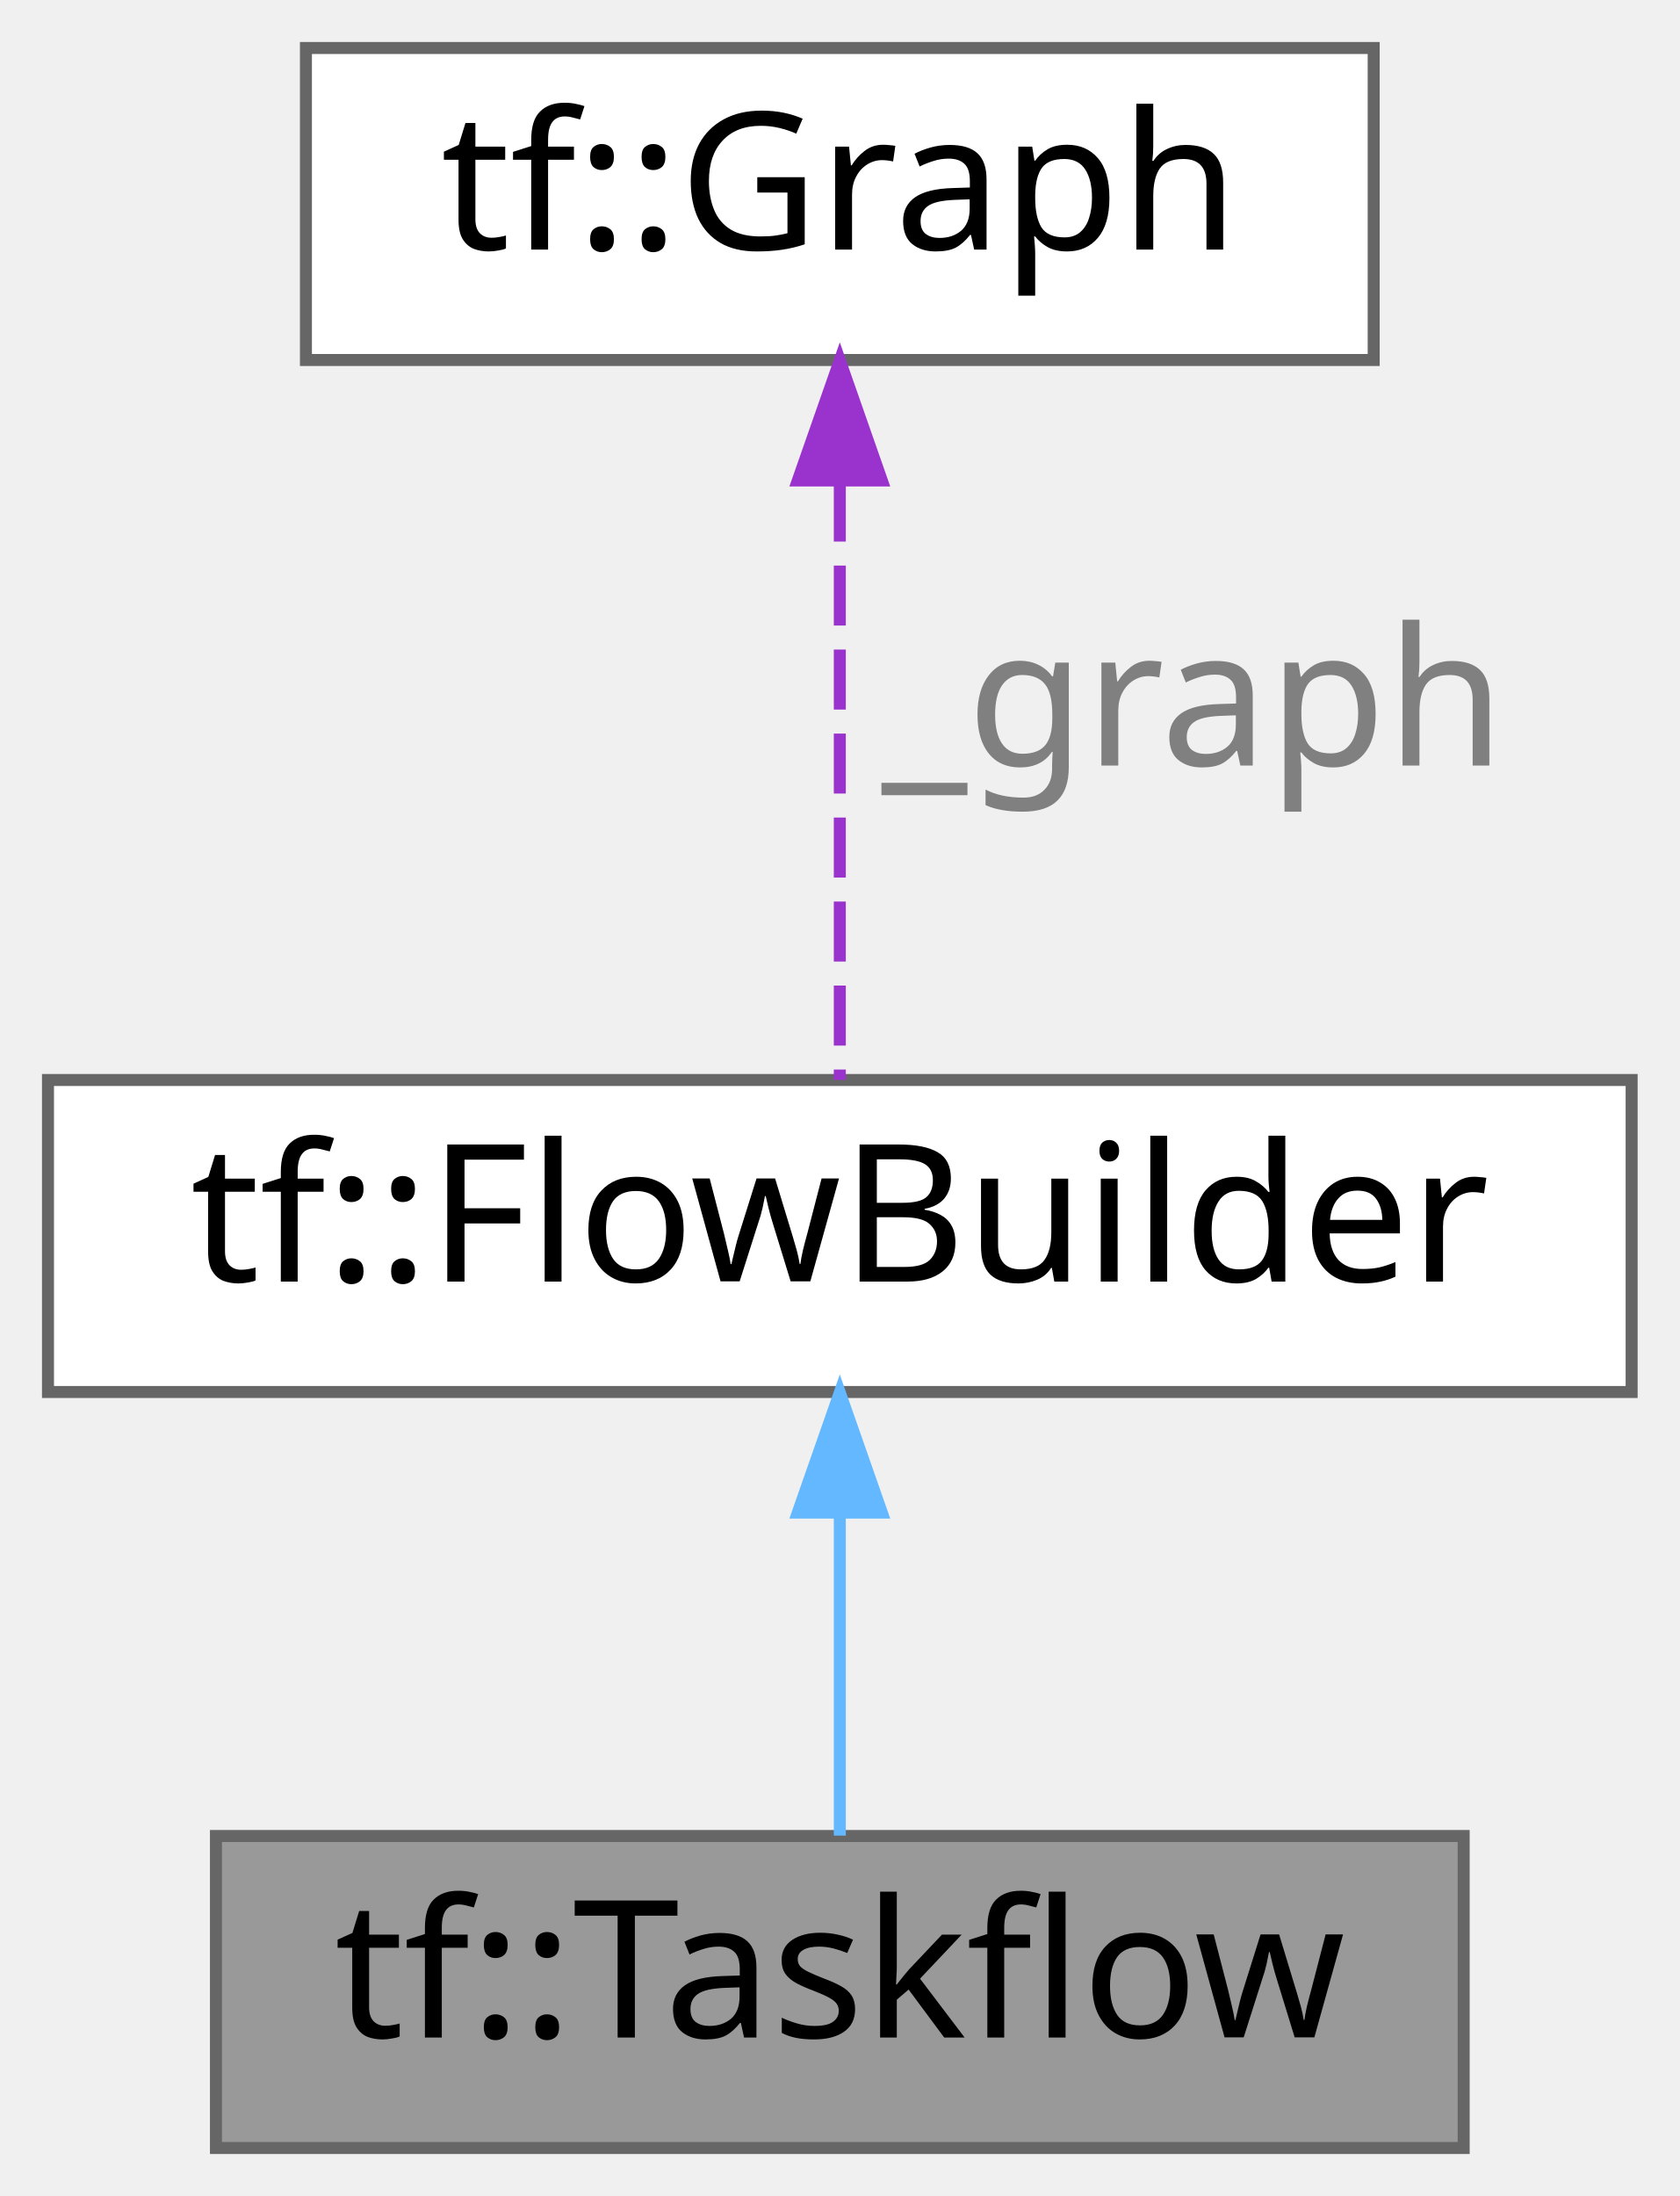
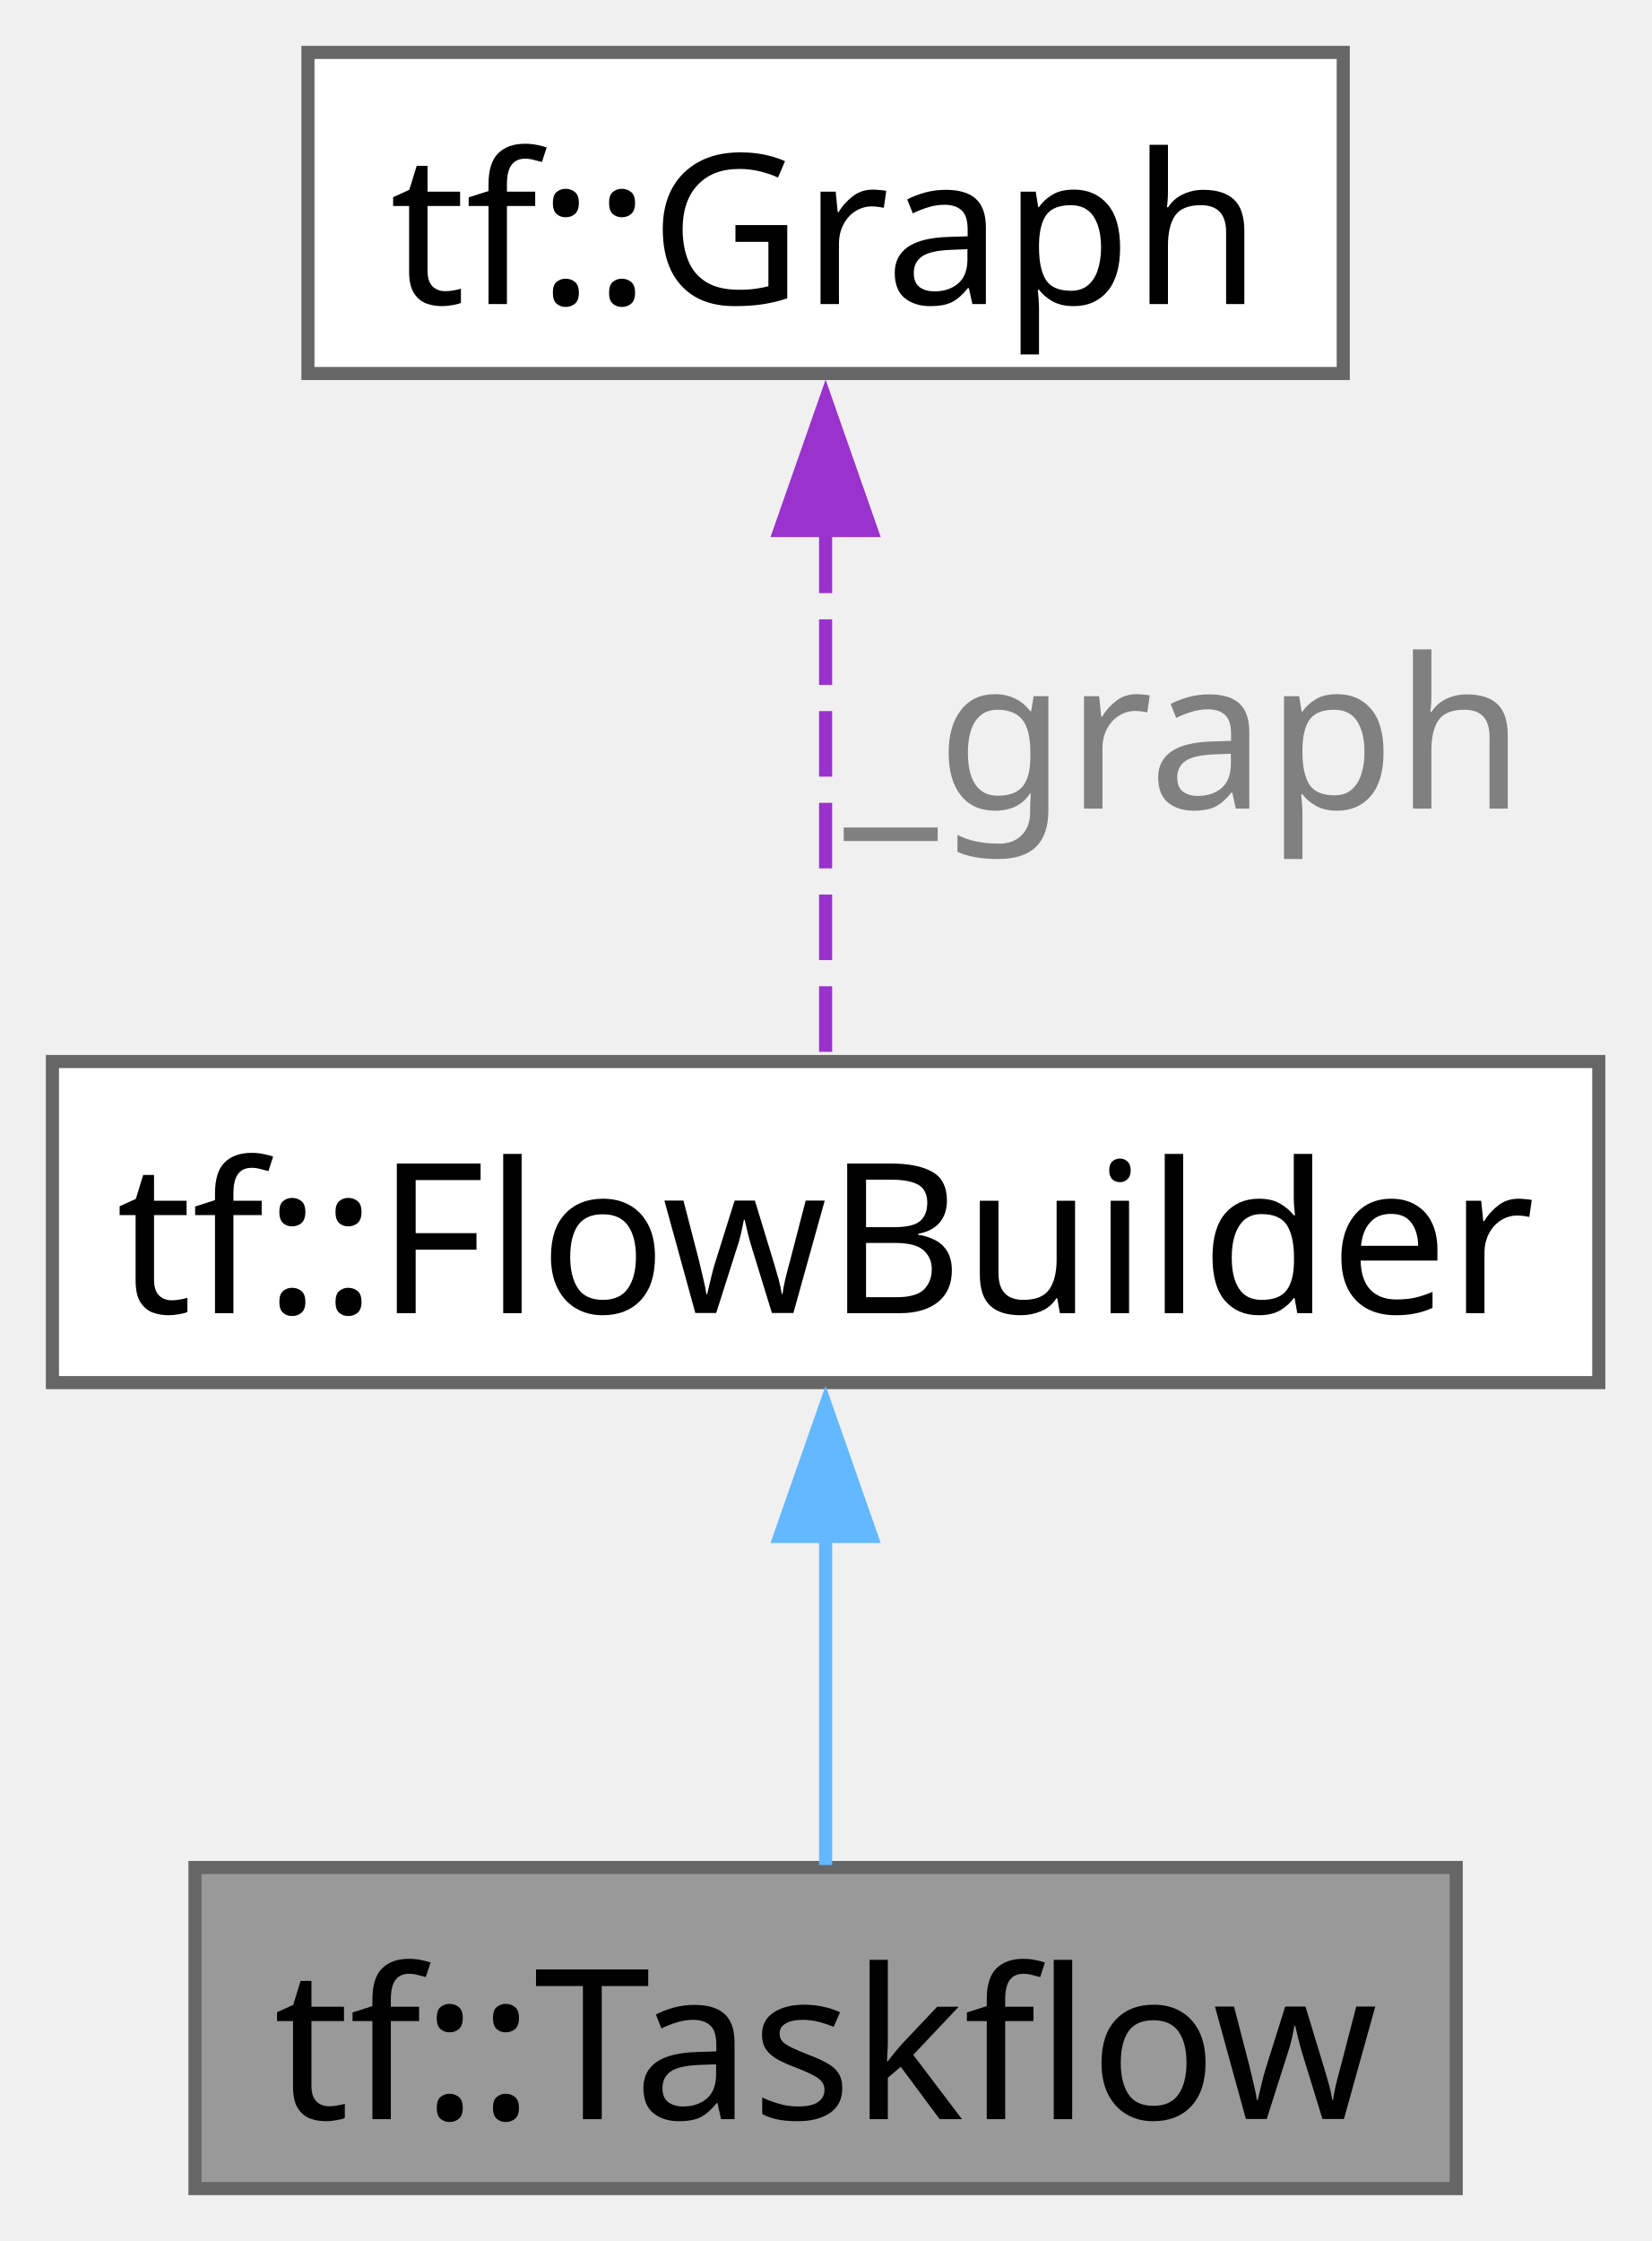
- <svg xmlns="http://www.w3.org/2000/svg" xmlns:xlink="http://www.w3.org/1999/xlink" width="140pt" height="183pt" viewBox="0.00 0.00 140.00 183.00">
-   <g id="graph0" class="graph" transform="scale(1 1) rotate(0) translate(4 179)">
+ <svg xmlns="http://www.w3.org/2000/svg" xmlns:xlink="http://www.w3.org/1999/xlink" width="126pt" height="171pt" viewBox="0.00 0.00 126.00 171.00">
+   <g id="graph0" class="graph" transform="scale(1 1) rotate(0) translate(4 167)">
    <g id="Node000001" class="node">
      <g id="a_Node000001">
        <a xlink:title="class to create a taskflow object">
-           <polygon fill="#999999" stroke="#666666" points="118,-26 14,-26 14,0 118,0 118,-26" />
-           <text text-anchor="middle" x="66" y="-9.2" font-family="SourceSansPro" font-size="16.00">tf::Taskflow</text>
+           <polygon fill="#999999" stroke="#666666" points="107.12,-24.5 10.88,-24.5 10.88,0 107.12,0 107.12,-24.5" />
+           <text text-anchor="middle" x="59" y="-5.3" font-family="SourceSansPro" font-size="16.00">tf::Taskflow</text>
        </a>
      </g>
    </g>
    <g id="Node000002" class="node">
      <g id="a_Node000002">
        <a xlink:href="classtf_1_1FlowBuilder.html" target="_top" xlink:title="class to build a task dependency graph">
-           <polygon fill="white" stroke="#666666" points="132,-89 0,-89 0,-63 132,-63 132,-89" />
-           <text text-anchor="middle" x="66" y="-72.2" font-family="SourceSansPro" font-size="16.00">tf::FlowBuilder</text>
+           <polygon fill="white" stroke="#666666" points="118,-86 0,-86 0,-61.5 118,-61.5 118,-86" />
+           <text text-anchor="middle" x="59" y="-66.8" font-family="SourceSansPro" font-size="16.00">tf::FlowBuilder</text>
        </a>
      </g>
    </g>
    <g id="edge1_Node000001_Node000002" class="edge">
      <g id="a_edge1_Node000001_Node000002">
        <a xlink:title=" ">
-           <path fill="none" stroke="#63b8ff" d="M66,-52.69C66,-43.68 66,-33.62 66,-26.03" />
-           <polygon fill="#63b8ff" stroke="#63b8ff" points="62.5,-52.95 66,-62.95 69.5,-52.95 62.5,-52.95" />
+           <path fill="none" stroke="#63b8ff" d="M59,-49.94C59,-41.31 59,-31.84 59,-24.69" />
+           <polygon fill="#63b8ff" stroke="#63b8ff" points="55.5,-49.76 59,-59.76 62.5,-49.76 55.5,-49.76" />
        </a>
      </g>
    </g>
    <g id="Node000003" class="node">
      <g id="a_Node000003">
        <a xlink:href="classtf_1_1Graph.html" target="_top" xlink:title="class to create a graph object">
-           <polygon fill="white" stroke="#666666" points="110.5,-175 21.5,-175 21.5,-149 110.5,-149 110.5,-175" />
-           <text text-anchor="middle" x="66" y="-158.2" font-family="SourceSansPro" font-size="16.00">tf::Graph</text>
+           <polygon fill="white" stroke="#666666" points="98.5,-163 19.5,-163 19.5,-138.5 98.5,-138.5 98.5,-163" />
+           <text text-anchor="middle" x="59" y="-143.8" font-family="SourceSansPro" font-size="16.00">tf::Graph</text>
        </a>
      </g>
    </g>
    <g id="edge2_Node000002_Node000003" class="edge">
      <g id="a_edge2_Node000002_Node000003">
        <a xlink:title=" ">
-           <path fill="none" stroke="#9a32cd" stroke-dasharray="5,2" d="M66,-138.87C66,-122.91 66,-101.98 66,-89.01" />
-           <polygon fill="#9a32cd" stroke="#9a32cd" points="62.5,-138.96 66,-148.96 69.5,-138.96 62.5,-138.96" />
+           <path fill="none" stroke="#9a32cd" stroke-dasharray="5,2" d="M59,-126.74C59,-113.28 59,-96.88 59,-86.14" />
+           <polygon fill="#9a32cd" stroke="#9a32cd" points="55.5,-126.52 59,-136.52 62.5,-126.52 55.5,-126.52" />
        </a>
      </g>
-       <text text-anchor="start" x="69.5" y="-115.2" font-family="SourceSansPro" font-size="16.00" fill="grey">_graph</text>
+       <text text-anchor="middle" x="86.38" y="-105.3" font-family="SourceSansPro" font-size="16.00" fill="grey"> _graph</text>
    </g>
  </g>
</svg>
